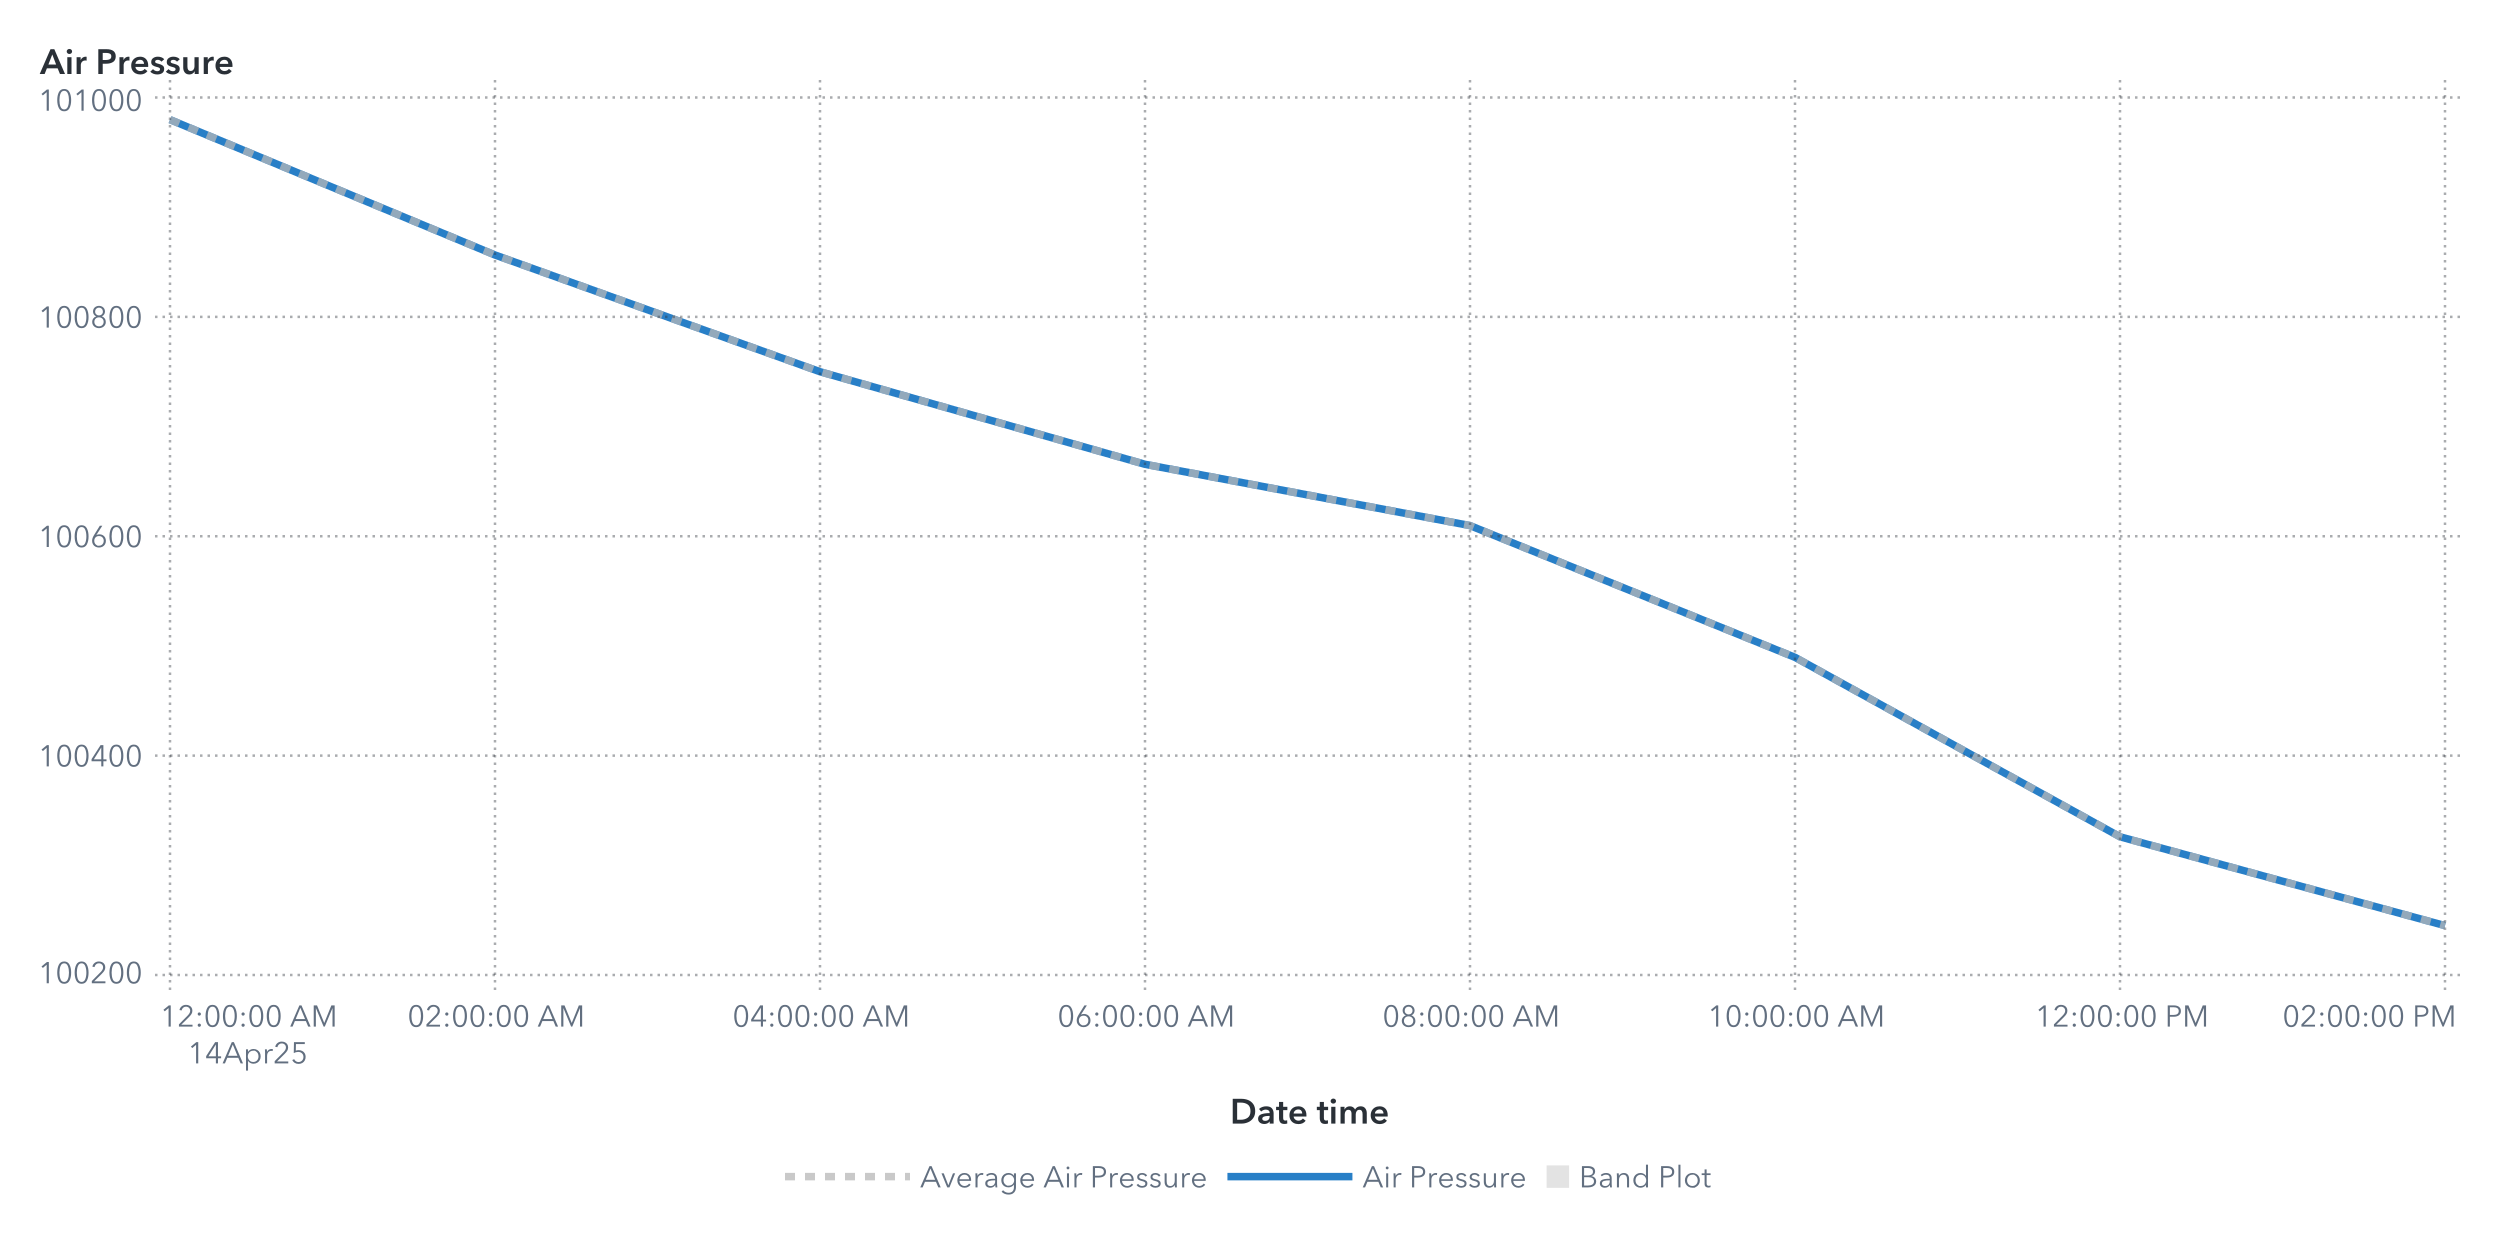
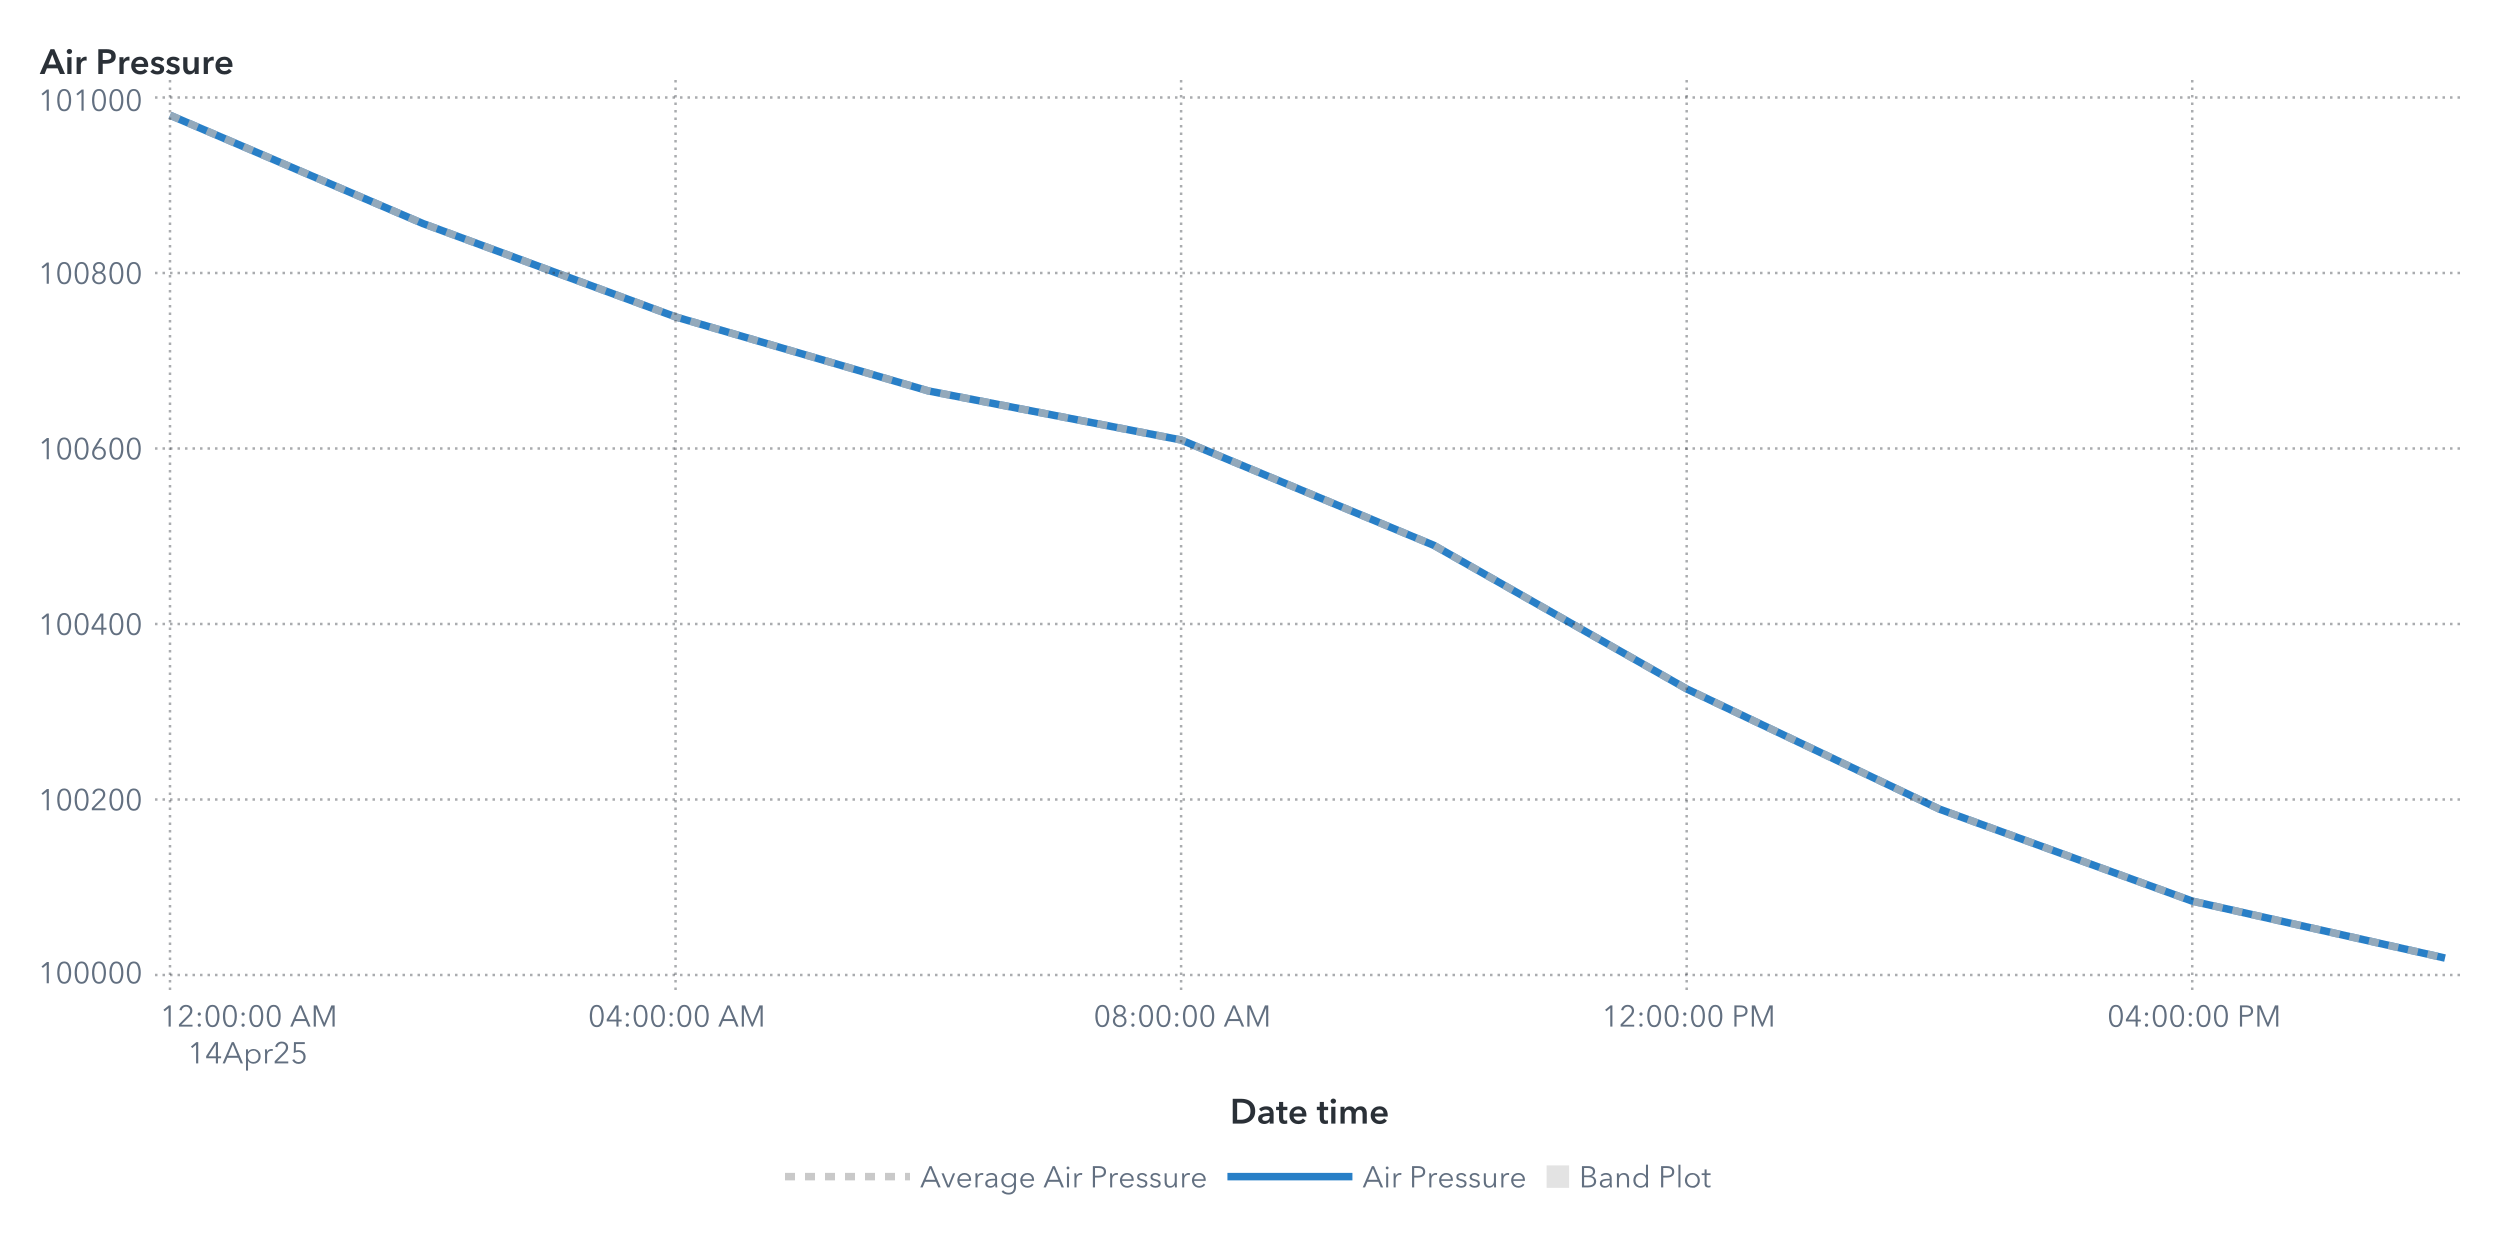
<svg xmlns="http://www.w3.org/2000/svg" xmlns:xlink="http://www.w3.org/1999/xlink" version="1.1" width="1000" height="500" viewBox="0 0 1000 500">
  <rect x="0" y="0" width="1000" height="500" fill="#ffffff">
</rect>
  <g>
    <rect x="0" y="0" rx="5" ry="5" width="1000.0" height="500.0" fill="#ffffff" opacity="0">
</rect>
    <rect x="0" y="0" rx="5" ry="5" width="1000.0" height="500.0" fill="#ffffff" opacity="0">
</rect>
    <rect x="0" y="0" rx="5" ry="5" width="1000.0" height="500.0" fill="#ffffff" opacity="0">
</rect>
    <rect x="0" y="0" rx="5" ry="5" width="1000.0" height="500.0" fill="#ffffff" opacity="0">
</rect>
    <g transform=" translate(16.0 -16.0)">
      <defs>
        <clipPath id="ClipPath0">
          <rect x="46" y="46" width="925" height="366">
</rect>
        </clipPath>
      </defs>
      <g clip-path="url(#ClipPath0)">
        <defs>
          <clipPath id="ClipPath1">
            <rect x="46" y="48" width="923" height="364">
</rect>
          </clipPath>
        </defs>
        <g clip-path="url(#ClipPath1)">
          <g transform="">
-             <polyline id="Polyline_19" points="52.0,63.86  182.0,118.0  312.0,164.69  442.0,201.72  572.0,226.24  702.0,278.94  832.0,350.72  962.0,386.26 " fill="none" stroke="#287fc7" stroke-width="3.0">
+             <polyline id="Polyline_21" points="52.0,62.09  153.11,105.4  254.22,142.75  355.33,172.37  456.44,192.0  557.56,234.15  658.67,291.57  759.78,339.66  860.89,376.45  962.0,399.23 " fill="none" stroke="#287fc7" stroke-width="3.0">
</polyline>
          </g>
          <g transform="">
-             <polyline id="Polyline_36" points="52.0,63.86  182.0,118.0  312.0,164.69  442.0,201.72  572.0,226.24  702.0,278.94  832.0,350.72  962.0,386.26 " fill="none" stroke="#b7b7b7" stroke-width="3.0" stroke-dasharray="4,4" opacity="0.75">
+             <polyline id="Polyline_42" points="52.0,62.09  153.11,105.4  254.22,142.75  355.33,172.37  456.44,192.0  557.56,234.15  658.67,291.57  759.78,339.66  860.89,376.45  962.0,399.23 " fill="none" stroke="#b7b7b7" stroke-width="3.0" stroke-dasharray="4,4" opacity="0.75">
</polyline>
          </g>
          <g transform="">
</g>
        </g>
        <path d="M46.0 406.0L969.0 406.0" stroke="#2a3037" stroke-dasharray="1,2" fill="none" opacity="0.4">
</path>
-         <path d="M46.0 318.25L969.0 318.25" stroke="#2a3037" stroke-dasharray="1,2" fill="none" opacity="0.4">
- </path>
-         <path d="M46.0 230.5L969.0 230.5" stroke="#2a3037" stroke-dasharray="1,2" fill="none" opacity="0.4">
- </path>
-         <path d="M46.0 142.75L969.0 142.75" stroke="#2a3037" stroke-dasharray="1,2" fill="none" opacity="0.4">
+         <path d="M46.0 335.8L969.0 335.8" stroke="#2a3037" stroke-dasharray="1,2" fill="none" opacity="0.4">
+ </path>
+         <path d="M46.0 265.6L969.0 265.6" stroke="#2a3037" stroke-dasharray="1,2" fill="none" opacity="0.4">
+ </path>
+         <path d="M46.0 195.4L969.0 195.4" stroke="#2a3037" stroke-dasharray="1,2" fill="none" opacity="0.4">
+ </path>
+         <path d="M46.0 125.2L969.0 125.2" stroke="#2a3037" stroke-dasharray="1,2" fill="none" opacity="0.4">
</path>
        <path d="M46.0 55.0L969.0 55.0" stroke="#2a3037" stroke-dasharray="1,2" fill="none" opacity="0.4">
</path>
        <path d="M52.0 412.0L52.0 48.0" stroke="#2a3037" stroke-dasharray="1,2" fill="none" opacity="0.4">
</path>
-         <path d="M182.0 412.0L182.0 48.0" stroke="#2a3037" stroke-dasharray="1,2" fill="none" opacity="0.4">
- </path>
-         <path d="M312.0 412.0L312.0 48.0" stroke="#2a3037" stroke-dasharray="1,2" fill="none" opacity="0.4">
- </path>
-         <path d="M442.0 412.0L442.0 48.0" stroke="#2a3037" stroke-dasharray="1,2" fill="none" opacity="0.4">
- </path>
-         <path d="M572.0 412.0L572.0 48.0" stroke="#2a3037" stroke-dasharray="1,2" fill="none" opacity="0.4">
- </path>
-         <path d="M702.0 412.0L702.0 48.0" stroke="#2a3037" stroke-dasharray="1,2" fill="none" opacity="0.4">
- </path>
-         <path d="M832.0 412.0L832.0 48.0" stroke="#2a3037" stroke-dasharray="1,2" fill="none" opacity="0.4">
- </path>
-         <path d="M962.0 412.0L962.0 48.0" stroke="#2a3037" stroke-dasharray="1,2" fill="none" opacity="0.4">
+         <path d="M254.22 412.0L254.22 48.0" stroke="#2a3037" stroke-dasharray="1,2" fill="none" opacity="0.4">
+ </path>
+         <path d="M456.44 412.0L456.44 48.0" stroke="#2a3037" stroke-dasharray="1,2" fill="none" opacity="0.4">
+ </path>
+         <path d="M658.67 412.0L658.67 48.0" stroke="#2a3037" stroke-dasharray="1,2" fill="none" opacity="0.4">
+ </path>
+         <path d="M860.89 412.0L860.89 48.0" stroke="#2a3037" stroke-dasharray="1,2" fill="none" opacity="0.4">
</path>
      </g>
      <defs>
        <clipPath id="ClipPath2">
          <rect x="0" y="49" width="46" height="363">
</rect>
        </clipPath>
      </defs>
      <g clip-path="url(#ClipPath2)">
        <g fill="#626f80" stroke="#626f80" transform="translate(-0.76 409.3) scale(0.012 -0.012)">
          <defs>
            <path id="g49/TT0" d="M358.0 0 L286.0 0 L286.0 619.0 L158.0 510.0 L114.0 560.0 L294.0 708.0 L358.0 708.0 L358.0 0Z">
</path>
          </defs>
          <use x="0" y="0" xlink:href="#g49/TT0" />
          <defs>
            <path id="g48/TT0" d="M522.0 353.0Q 522.0,195.0  467.0,88.5 T 290.0,-18.0 Q 167.0,-18.0  112.5,88.5 T 58.0,353.0 Q 58.0,512.0  112.5,619.0 T 290.0,726.0 Q 412.0,726.0  467.0,618.5 T 522.0,353.0 Z M131.0 353.0Q 131.0,226.0  167.5,135.0 T 290.0,44.0 Q 375.0,44.0  412.0,135.5 T 449.0,353.0 Q 449.0,480.0  412.0,572.5 T 290.0,665.0 Q 204.0,665.0  167.5,573.0 T 131.0,353.0 Z">
</path>
          </defs>
          <use x="580.0" y="0" xlink:href="#g48/TT0" />
          <use x="1160.0" y="0" xlink:href="#g48/TT0" />
+           <use x="1740.0" y="0" xlink:href="#g48/TT0" />
+           <use x="2320.0" y="0" xlink:href="#g48/TT0" />
+           <use x="2900.0" y="0" xlink:href="#g48/TT0" />
+         </g>
+         <text id="Text_74" x="41.0" y="409.3" font-size="9.0pt" font-family="Avenir Next for SAS" fill="#626f80" text-anchor="end" opacity="0">
+ 100000</text>
+         <g fill="#626f80" stroke="#626f80" transform="translate(-0.76 340.1) scale(0.012 -0.012)">
+           <use x="0" y="0" xlink:href="#g49/TT0" />
+           <use x="580.0" y="0" xlink:href="#g48/TT0" />
+           <use x="1160.0" y="0" xlink:href="#g48/TT0" />
          <defs>
            <path id="g50/TT0" d="M51.0 0 L51.0 75.0 L341.0 368.0Q 380.0,408.0  403.0,447.0 T 426.0,530.0 Q 426.0,590.0  385.5,627.5 T 286.0,665.0 Q 230.0,665.0  191.0,630.0 T 140.0,539.0  L69.0 553.0Q 84.0,629.0  144.0,677.5 T 286.0,726.0 Q 344.0,726.0  392.5,703.5 T 470.0,637.0 T 499.0,531.0 Q 499.0,469.0  470.0,421.5 T 384.0,317.0  L129.0 64.0 L504.0 64.0 L504.0 0 L51.0 0Z">
</path>
          </defs>
          <use x="1740.0" y="0" xlink:href="#g50/TT0" />
          <use x="2320.0" y="0" xlink:href="#g48/TT0" />
          <use x="2900.0" y="0" xlink:href="#g48/TT0" />
        </g>
-         <text id="Text_62" x="41.0" y="409.3" font-size="9.0pt" font-family="Avenir Next for SAS" fill="#626f80" text-anchor="end" opacity="0">
+         <text id="Text_75" x="41.0" y="340.1" font-size="9.0pt" font-family="Avenir Next for SAS" fill="#626f80" text-anchor="end" opacity="0">
100200</text>
-         <g fill="#626f80" stroke="#626f80" transform="translate(-0.76 322.55) scale(0.012 -0.012)">
+         <g fill="#626f80" stroke="#626f80" transform="translate(-0.76 269.9) scale(0.012 -0.012)">
          <use x="0" y="0" xlink:href="#g49/TT0" />
          <use x="580.0" y="0" xlink:href="#g48/TT0" />
          <use x="1160.0" y="0" xlink:href="#g48/TT0" />
          <defs>
            <path id="g52/TT0" d="M436.0 234.0 L540.0 234.0 L540.0 171.0 L436.0 171.0 L436.0 0 L366.0 0 L366.0 171.0 L42.0 171.0 L42.0 241.0 L342.0 708.0 L436.0 708.0 L436.0 234.0Z M366.0 627.0 L364.0 627.0 L117.0 234.0 L366.0 234.0 L366.0 627.0Z">
</path>
          </defs>
          <use x="1740.0" y="0" xlink:href="#g52/TT0" />
          <use x="2320.0" y="0" xlink:href="#g48/TT0" />
          <use x="2900.0" y="0" xlink:href="#g48/TT0" />
        </g>
-         <text id="Text_63" x="41.0" y="322.55" font-size="9.0pt" font-family="Avenir Next for SAS" fill="#626f80" text-anchor="end" opacity="0">
+         <text id="Text_76" x="41.0" y="269.9" font-size="9.0pt" font-family="Avenir Next for SAS" fill="#626f80" text-anchor="end" opacity="0">
100400</text>
-         <g fill="#626f80" stroke="#626f80" transform="translate(-0.76 234.8) scale(0.012 -0.012)">
+         <g fill="#626f80" stroke="#626f80" transform="translate(-0.76 199.7) scale(0.012 -0.012)">
          <use x="0" y="0" xlink:href="#g49/TT0" />
          <use x="580.0" y="0" xlink:href="#g48/TT0" />
          <use x="1160.0" y="0" xlink:href="#g48/TT0" />
          <defs>
            <path id="g54/TT0" d="M203.0 397.0Q 218.0,409.0  247.0,416.0 T 304.0,423.0 Q 365.0,423.0  414.5,395.5 T 492.0,318.0 T 520.0,205.0 Q 520.0,140.0  490.5,89.5 T 408.5,10.5 T 290.0,-18.0 Q 224.0,-18.0  171.5,10.5 T 89.5,89.5 T 60.0,205.0 Q 60.0,255.0  77.0,301.5 T 124.0,397.0  L317.0 708.0 L400.0 708.0 L201.0 399.0 L203.0 397.0Z M290.0 43.0Q 336.0,43.0  372.0,64.0 T 428.0,122.0 T 448.0,205.0 Q 448.0,275.0  405.0,320.0 T 290.0,365.0 Q 218.0,365.0  175.0,320.0 T 132.0,205.0 Q 132.0,159.0  152.0,122.0 T 208.0,64.0 T 244.0,43.0 Z">
</path>
          </defs>
          <use x="1740.0" y="0" xlink:href="#g54/TT0" />
          <use x="2320.0" y="0" xlink:href="#g48/TT0" />
          <use x="2900.0" y="0" xlink:href="#g48/TT0" />
        </g>
-         <text id="Text_64" x="41.0" y="234.8" font-size="9.0pt" font-family="Avenir Next for SAS" fill="#626f80" text-anchor="end" opacity="0">
+         <text id="Text_77" x="41.0" y="199.7" font-size="9.0pt" font-family="Avenir Next for SAS" fill="#626f80" text-anchor="end" opacity="0">
100600</text>
-         <g fill="#626f80" stroke="#626f80" transform="translate(-0.76 147.05) scale(0.012 -0.012)">
+         <g fill="#626f80" stroke="#626f80" transform="translate(-0.76 129.5) scale(0.012 -0.012)">
          <use x="0" y="0" xlink:href="#g49/TT0" />
          <use x="580.0" y="0" xlink:href="#g48/TT0" />
          <use x="1160.0" y="0" xlink:href="#g48/TT0" />
          <defs>
            <path id="g56/TT0" d="M517.0 186.0Q 517.0,126.0  486.0,79.5 T 403.0,7.5 T 290.0,-18.0 Q 229.0,-18.0  177.0,7.5 T 94.0,79.5 T 63.0,186.0 Q 63.0,256.0  100.5,306.5 T 197.0,375.0  L197.0 377.0Q 150.0,393.0  120.0,437.5 T 90.0,537.0 Q 90.0,593.0  117.0,636.0 T 190.0,702.5 T 290.0,726.0 Q 344.0,726.0  390.0,702.5 T 463.0,636.0 T 490.0,537.0 Q 490.0,482.0  460.0,437.5 T 383.0,377.0  L383.0 375.0Q 442.0,358.0  479.5,307.0 T 517.0,186.0 Z M290.0 406.0Q 345.0,406.0  382.5,442.0 T 420.0,533.0 Q 420.0,590.0  383.0,627.5 T 290.0,665.0 Q 234.0,665.0  197.0,627.5 T 160.0,533.0 Q 160.0,478.0  197.5,442.0 T 290.0,406.0 Z M290.0 43.0Q 359.0,43.0  402.0,86.0 T 445.0,194.0 Q 445.0,258.0  402.0,300.0 T 290.0,342.0 Q 221.0,342.0  178.0,300.0 T 135.0,194.0 Q 135.0,129.0  178.0,86.0 T 290.0,43.0 Z">
</path>
          </defs>
          <use x="1740.0" y="0" xlink:href="#g56/TT0" />
          <use x="2320.0" y="0" xlink:href="#g48/TT0" />
          <use x="2900.0" y="0" xlink:href="#g48/TT0" />
        </g>
-         <text id="Text_65" x="41.0" y="147.05" font-size="9.0pt" font-family="Avenir Next for SAS" fill="#626f80" text-anchor="end" opacity="0">
+         <text id="Text_78" x="41.0" y="129.5" font-size="9.0pt" font-family="Avenir Next for SAS" fill="#626f80" text-anchor="end" opacity="0">
100800</text>
        <g fill="#626f80" stroke="#626f80" transform="translate(-0.76 60.3) scale(0.012 -0.012)">
          <use x="0" y="0" xlink:href="#g49/TT0" />
          <use x="580.0" y="0" xlink:href="#g48/TT0" />
          <use x="1160.0" y="0" xlink:href="#g49/TT0" />
          <use x="1740.0" y="0" xlink:href="#g48/TT0" />
          <use x="2320.0" y="0" xlink:href="#g48/TT0" />
          <use x="2900.0" y="0" xlink:href="#g48/TT0" />
        </g>
-         <text id="Text_66" x="41.0" y="60.3" font-size="9.0pt" font-family="Avenir Next for SAS" fill="#626f80" text-anchor="end" opacity="0">
+         <text id="Text_79" x="41.0" y="60.3" font-size="9.0pt" font-family="Avenir Next for SAS" fill="#626f80" text-anchor="end" opacity="0">
101000</text>
      </g>
      <g fill="#2a3037" stroke="#2a3037" transform="translate(0 45.59) scale(0.014 -0.014)">
        <defs>
          <path id="g65/TT1" d="M300.0 708.0 L409.0 708.0 L714.0 0 L570.0 0 L504.0 162.0 L197.0 162.0 L133.0 0 L-8.0 0 L300.0 708.0Z M460.0 270.0 L351.0 558.0 L240.0 270.0 L460.0 270.0Z">
</path>
        </defs>
        <use x="0" y="0" xlink:href="#g65/TT1" />
        <defs>
          <path id="g105/TT1" d="M133.0 715.0Q 166.0,715.0  188.5,694.5 T 211.0,643.0 Q 211.0,612.0  188.5,591.5 T 133.0,571.0 Q 101.0,571.0  79.0,592.5 T 57.0,643.0 Q 57.0,672.0  79.0,693.5 T 133.0,715.0 Z M74.0 480.0 L194.0 480.0 L194.0 0 L74.0 0 L74.0 480.0Z">
</path>
        </defs>
        <use x="706.0" y="0" xlink:href="#g105/TT1" />
        <defs>
          <path id="g114/TT1" d="M187.0 480.0 L187.0 400.0 L189.0 400.0Q 209.0,443.0  246.0,468.5 T 329.0,494.0 Q 346.0,494.0  358.0,491.0  L358.0 381.0Q 338.0,386.0  321.0,386.0 Q 272.0,386.0  243.0,363.0 T 203.0,310.5 T 192.0,257.0  L192.0 0 L72.0 0 L72.0 480.0 L187.0 480.0Z">
</path>
        </defs>
        <use x="974.0" y="0" xlink:href="#g114/TT1" />
        <defs>
          <path id="g80/TT1" d="M309.0 708.0Q 576.0,708.0  576.0,503.0 Q 576.0,393.0  500.0,343.0 T 301.0,293.0  L204.0 293.0 L204.0 0 L78.0 0 L78.0 708.0 L309.0 708.0Z M449.0 503.0Q 449.0,560.0  407.5,581.0 T 296.0,602.0  L204.0 602.0 L204.0 399.0 L292.0 399.0Q 363.0,399.0  406.0,422.0 T 449.0,503.0 Z">
</path>
        </defs>
        <use x="1588.0" y="0" xlink:href="#g80/TT1" />
        <use x="2198.0" y="0" xlink:href="#g114/TT1" />
        <defs>
          <path id="g101/TT1" d="M529.0 202.0 L164.0 202.0Q 168.0,152.0  208.0,118.0 T 301.0,84.0 Q 384.0,84.0  428.0,146.0  L508.0 82.0Q 437.0,-14.0  302.0,-14.0 Q 228.0,-14.0  169.5,16.5 T 77.5,104.0 T 44.0,237.0 Q 44.0,313.0  77.0,371.5 T 168.0,462.0 T 298.0,494.0 Q 402.0,494.0  466.0,427.0 T 530.0,234.0 Q 530.0,213.0  529.0,202.0 Z M297.0 404.0Q 244.0,404.0  206.0,371.0 T 164.0,288.0  L410.0 288.0Q 410.0,338.0  381.0,371.0 T 297.0,404.0 Z">
</path>
        </defs>
        <use x="2562.0" y="0" xlink:href="#g101/TT1" />
        <defs>
          <path id="g115/TT1" d="M230.0 404.0Q 198.0,404.0  175.5,391.0 T 153.0,352.0 Q 153.0,327.0  176.0,315.0 T 257.0,289.0 Q 325.0,273.0  368.5,241.0 T 412.0,146.0 Q 412.0,64.0  355.5,25.0 T 212.0,-14.0 Q 155.0,-14.0  102.0,7.0 T 15.0,65.0  L94.0 139.0Q 114.0,112.0  146.5,95.5 T 217.0,79.0 Q 248.0,79.0  271.0,93.0 T 294.0,136.0 Q 294.0,164.0  269.5,177.5 T 184.0,205.0 Q 119.0,221.0  80.5,250.5 T 42.0,341.0 Q 42.0,416.0  98.0,455.0 T 233.0,494.0 Q 287.0,494.0  336.0,475.0 T 413.0,421.0  L335.0 352.0Q 318.0,374.0  290.0,389.0 T 230.0,404.0 Z">
</path>
        </defs>
        <use x="3136.0" y="0" xlink:href="#g115/TT1" />
        <use x="3580.0" y="0" xlink:href="#g115/TT1" />
        <defs>
          <path id="g117/TT1" d="M396.0 0 L396.0 77.0 L394.0 77.0Q 377.0,39.0  336.5,12.5 T 245.0,-14.0 Q 157.0,-14.0  112.5,42.5 T 68.0,180.0  L68.0 480.0 L188.0 480.0 L188.0 214.0Q 188.0,86.0  278.0,86.0 Q 332.0,86.0  361.0,124.5 T 390.0,216.0  L390.0 480.0 L510.0 480.0 L510.0 0 L396.0 0Z">
</path>
        </defs>
        <use x="4024.0" y="0" xlink:href="#g117/TT1" />
        <use x="4606.0" y="0" xlink:href="#g114/TT1" />
        <use x="4970.0" y="0" xlink:href="#g101/TT1" />
      </g>
-       <text id="Text_67" x="0" y="45.59" font-size="10.5pt" font-family="Avenir Next for SAS" font-weight="bold" fill="#2a3037" text-anchor="start" opacity="0">
+       <text id="Text_80" x="0" y="45.59" font-size="10.5pt" font-family="Avenir Next for SAS" font-weight="bold" fill="#2a3037" text-anchor="start" opacity="0">
Air Pressure</text>
      <defs>
        <clipPath id="ClipPath3">
          <rect x="46" y="412" width="922" height="57">
</rect>
        </clipPath>
      </defs>
      <g clip-path="url(#ClipPath3)">
        <g fill="#626f80" stroke="#626f80" transform="translate(48.0 426.65) scale(0.012 -0.012)">
          <use x="0" y="0" xlink:href="#g49/TT0" />
          <use x="580.0" y="0" xlink:href="#g50/TT0" />
          <defs>
            <path id="g58/TT0" d="M150.0 366.0Q 127.0,366.0  111.5,382.0 T 96.0,420.0 Q 96.0,442.0  111.5,458.0 T 150.0,474.0 Q 173.0,474.0  188.5,458.0 T 204.0,420.0 Q 204.0,398.0  188.5,382.0 T 150.0,366.0 Z M150.0 -6.0Q 127.0,-6.0  111.5,10.0 T 96.0,48.0 Q 96.0,70.0  111.5,86.0 T 150.0,102.0 Q 173.0,102.0  188.5,86.0 T 204.0,48.0 Q 204.0,26.0  188.5,10.0 T 150.0,-6.0 Z">
</path>
          </defs>
          <use x="1160.0" y="0" xlink:href="#g58/TT0" />
          <use x="1460.0" y="0" xlink:href="#g48/TT0" />
          <use x="2040.0" y="0" xlink:href="#g48/TT0" />
          <use x="2620.0" y="0" xlink:href="#g58/TT0" />
          <use x="2920.0" y="0" xlink:href="#g48/TT0" />
          <use x="3500.0" y="0" xlink:href="#g48/TT0" />
          <defs>
            <path id="g65/TT0" d="M89.0 0 L10.0 0 L316.0 708.0 L386.0 708.0 L690.0 0 L610.0 0 L532.0 186.0 L166.0 186.0 L89.0 0Z M193.0 252.0 L505.0 252.0 L349.0 628.0 L193.0 252.0Z">
</path>
          </defs>
          <use x="4330.0" y="0" xlink:href="#g65/TT0" />
          <defs>
            <path id="g77/TT0" d="M444.0 122.0 L445.0 122.0 L682.0 708.0 L792.0 708.0 L792.0 0 L720.0 0 L720.0 615.0 L718.0 615.0 L462.0 0 L424.0 0 L168.0 615.0 L166.0 615.0 L166.0 0 L94.0 0 L94.0 708.0 L204.0 708.0 L444.0 122.0Z">
</path>
          </defs>
          <use x="5030.0" y="0" xlink:href="#g77/TT0" />
        </g>
        <text x="83.0" y="426.65" font-size="9.0pt" font-family="Avenir Next for SAS" fill="#626f80" text-anchor="middle" opacity="0">
12:00:00 AM</text>
        <g fill="#626f80" stroke="#626f80" transform="translate(59.0 441.35) scale(0.012 -0.012)">
          <use x="0" y="0" xlink:href="#g49/TT0" />
          <use x="580.0" y="0" xlink:href="#g52/TT0" />
          <use x="1160.0" y="0" xlink:href="#g65/TT0" />
          <defs>
            <path id="g112/TT0" d="M90.0 -240.0 L90.0 468.0 L158.0 468.0 L158.0 387.0 L161.0 387.0Q 189.0,431.0  237.0,455.5 T 337.0,480.0 Q 408.0,480.0  463.5,447.5 T 549.0,359.0 T 579.0,234.0 Q 579.0,165.0  549.0,109.0 T 463.5,20.5 T 337.0,-12.0 Q 286.0,-12.0  238.0,12.0 T 161.0,79.0  L158.0 79.0 L158.0 -240.0 L90.0 -240.0Z M330.0 423.0Q 278.0,423.0  237.0,398.0 T 173.0,330.0 T 150.0,234.0 Q 150.0,181.0  173.0,138.0 T 237.0,70.5 T 330.0,46.0 Q 385.0,46.0  425.0,71.0 T 486.0,138.5 T 507.0,234.0 Q 507.0,287.0  486.0,330.0 T 425.0,398.0 T 385.0,423.0 Z">
</path>
          </defs>
          <use x="1860.0" y="0" xlink:href="#g112/TT0" />
          <defs>
            <path id="g114/TT0" d="M86.0 468.0 L151.0 468.0Q 155.0,418.0  155.0,388.0  L157.0 388.0Q 177.0,429.0  217.5,454.5 T 307.0,480.0 Q 334.0,480.0  352.0,475.0  L343.0 411.0Q 337.0,413.0  322.5,415.0 T 295.0,417.0 Q 236.0,417.0  197.0,372.5 T 158.0,240.0  L158.0 0 L90.0 0 L90.0 365.0Q 90.0,425.0  86.0,468.0 Z">
</path>
          </defs>
          <use x="2495.0" y="0" xlink:href="#g114/TT0" />
          <use x="2855.0" y="0" xlink:href="#g50/TT0" />
          <defs>
            <path id="g53/TT0" d="M180.0 644.0 L175.0 425.0Q 219.0,441.0  273.0,441.0 Q 339.0,441.0  391.5,413.0 T 473.5,334.5 T 503.0,219.0 Q 503.0,151.0  473.5,97.0 T 390.5,12.5 T 268.0,-18.0 Q 194.0,-18.0  140.0,16.0 T 56.0,111.0  L121.0 140.0Q 140.0,96.0  179.0,70.0 T 264.0,44.0 Q 311.0,44.0  349.0,66.0 T 408.5,126.5 T 430.0,212.0 Q 430.0,289.0  380.5,335.5 T 254.0,382.0 Q 180.0,382.0  107.0,343.0  L114.0 708.0 L475.0 708.0 L475.0 644.0 L180.0 644.0Z">
</path>
          </defs>
          <use x="3435.0" y="0" xlink:href="#g53/TT0" />
        </g>
        <text x="83.0" y="441.35" font-size="9.0pt" font-family="Avenir Next for SAS" fill="#626f80" text-anchor="middle" opacity="0">
14Apr25</text>
-         <g fill="#626f80" stroke="#626f80" transform="translate(147.0 426.65) scale(0.012 -0.012)">
-           <use x="0" y="0" xlink:href="#g48/TT0" />
-           <use x="580.0" y="0" xlink:href="#g50/TT0" />
-           <use x="1160.0" y="0" xlink:href="#g58/TT0" />
-           <use x="1460.0" y="0" xlink:href="#g48/TT0" />
-           <use x="2040.0" y="0" xlink:href="#g48/TT0" />
-           <use x="2620.0" y="0" xlink:href="#g58/TT0" />
-           <use x="2920.0" y="0" xlink:href="#g48/TT0" />
-           <use x="3500.0" y="0" xlink:href="#g48/TT0" />
-           <use x="4330.0" y="0" xlink:href="#g65/TT0" />
-           <use x="5030.0" y="0" xlink:href="#g77/TT0" />
-         </g>
-         <text x="182.0" y="426.65" font-size="9.0pt" font-family="Avenir Next for SAS" fill="#626f80" text-anchor="middle" opacity="0">
- 02:00:00 AM</text>
-         <g fill="#626f80" stroke="#626f80" transform="translate(277.0 426.65) scale(0.012 -0.012)">
+         <g fill="#626f80" stroke="#626f80" transform="translate(219.22 426.65) scale(0.012 -0.012)">
          <use x="0" y="0" xlink:href="#g48/TT0" />
          <use x="580.0" y="0" xlink:href="#g52/TT0" />
          <use x="1160.0" y="0" xlink:href="#g58/TT0" />
          <use x="1460.0" y="0" xlink:href="#g48/TT0" />
          <use x="2040.0" y="0" xlink:href="#g48/TT0" />
          <use x="2620.0" y="0" xlink:href="#g58/TT0" />
          <use x="2920.0" y="0" xlink:href="#g48/TT0" />
          <use x="3500.0" y="0" xlink:href="#g48/TT0" />
          <use x="4330.0" y="0" xlink:href="#g65/TT0" />
          <use x="5030.0" y="0" xlink:href="#g77/TT0" />
        </g>
-         <text x="312.0" y="426.65" font-size="9.0pt" font-family="Avenir Next for SAS" fill="#626f80" text-anchor="middle" opacity="0">
+         <text x="254.22" y="426.65" font-size="9.0pt" font-family="Avenir Next for SAS" fill="#626f80" text-anchor="middle" opacity="0">
04:00:00 AM</text>
-         <g fill="#626f80" stroke="#626f80" transform="translate(407.0 426.65) scale(0.012 -0.012)">
-           <use x="0" y="0" xlink:href="#g48/TT0" />
-           <use x="580.0" y="0" xlink:href="#g54/TT0" />
-           <use x="1160.0" y="0" xlink:href="#g58/TT0" />
-           <use x="1460.0" y="0" xlink:href="#g48/TT0" />
-           <use x="2040.0" y="0" xlink:href="#g48/TT0" />
-           <use x="2620.0" y="0" xlink:href="#g58/TT0" />
-           <use x="2920.0" y="0" xlink:href="#g48/TT0" />
-           <use x="3500.0" y="0" xlink:href="#g48/TT0" />
-           <use x="4330.0" y="0" xlink:href="#g65/TT0" />
-           <use x="5030.0" y="0" xlink:href="#g77/TT0" />
-         </g>
-         <text x="442.0" y="426.65" font-size="9.0pt" font-family="Avenir Next for SAS" fill="#626f80" text-anchor="middle" opacity="0">
- 06:00:00 AM</text>
-         <g fill="#626f80" stroke="#626f80" transform="translate(537.0 426.65) scale(0.012 -0.012)">
+         <g fill="#626f80" stroke="#626f80" transform="translate(421.44 426.65) scale(0.012 -0.012)">
          <use x="0" y="0" xlink:href="#g48/TT0" />
          <use x="580.0" y="0" xlink:href="#g56/TT0" />
          <use x="1160.0" y="0" xlink:href="#g58/TT0" />
          <use x="1460.0" y="0" xlink:href="#g48/TT0" />
          <use x="2040.0" y="0" xlink:href="#g48/TT0" />
          <use x="2620.0" y="0" xlink:href="#g58/TT0" />
          <use x="2920.0" y="0" xlink:href="#g48/TT0" />
          <use x="3500.0" y="0" xlink:href="#g48/TT0" />
          <use x="4330.0" y="0" xlink:href="#g65/TT0" />
          <use x="5030.0" y="0" xlink:href="#g77/TT0" />
        </g>
-         <text x="572.0" y="426.65" font-size="9.0pt" font-family="Avenir Next for SAS" fill="#626f80" text-anchor="middle" opacity="0">
+         <text x="456.44" y="426.65" font-size="9.0pt" font-family="Avenir Next for SAS" fill="#626f80" text-anchor="middle" opacity="0">
08:00:00 AM</text>
-         <g fill="#626f80" stroke="#626f80" transform="translate(667.0 426.65) scale(0.012 -0.012)">
-           <use x="0" y="0" xlink:href="#g49/TT0" />
-           <use x="580.0" y="0" xlink:href="#g48/TT0" />
-           <use x="1160.0" y="0" xlink:href="#g58/TT0" />
-           <use x="1460.0" y="0" xlink:href="#g48/TT0" />
-           <use x="2040.0" y="0" xlink:href="#g48/TT0" />
-           <use x="2620.0" y="0" xlink:href="#g58/TT0" />
-           <use x="2920.0" y="0" xlink:href="#g48/TT0" />
-           <use x="3500.0" y="0" xlink:href="#g48/TT0" />
-           <use x="4330.0" y="0" xlink:href="#g65/TT0" />
-           <use x="5030.0" y="0" xlink:href="#g77/TT0" />
-         </g>
-         <text x="702.0" y="426.65" font-size="9.0pt" font-family="Avenir Next for SAS" fill="#626f80" text-anchor="middle" opacity="0">
- 10:00:00 AM</text>
-         <g fill="#626f80" stroke="#626f80" transform="translate(798.0 426.65) scale(0.012 -0.012)">
+         <g fill="#626f80" stroke="#626f80" transform="translate(624.67 426.65) scale(0.012 -0.012)">
          <use x="0" y="0" xlink:href="#g49/TT0" />
          <use x="580.0" y="0" xlink:href="#g50/TT0" />
          <use x="1160.0" y="0" xlink:href="#g58/TT0" />
          <use x="1460.0" y="0" xlink:href="#g48/TT0" />
          <use x="2040.0" y="0" xlink:href="#g48/TT0" />
          <use x="2620.0" y="0" xlink:href="#g58/TT0" />
          <use x="2920.0" y="0" xlink:href="#g48/TT0" />
          <use x="3500.0" y="0" xlink:href="#g48/TT0" />
          <defs>
            <path id="g80/TT0" d="M294.0 708.0Q 405.0,708.0  469.0,660.0 T 533.0,519.0 Q 533.0,426.0  468.0,377.5 T 292.0,329.0  L166.0 329.0 L166.0 0 L94.0 0 L94.0 708.0 L294.0 708.0Z M288.0 390.0Q 372.0,390.0  416.5,423.0 T 461.0,519.0 Q 461.0,583.0  416.5,614.5 T 288.0,646.0  L166.0 646.0 L166.0 390.0 L288.0 390.0Z">
</path>
          </defs>
          <use x="4330.0" y="0" xlink:href="#g80/TT0" />
          <use x="4910.0" y="0" xlink:href="#g77/TT0" />
        </g>
-         <text x="832.0" y="426.65" font-size="9.0pt" font-family="Avenir Next for SAS" fill="#626f80" text-anchor="middle" opacity="0">
+         <text x="658.67" y="426.65" font-size="9.0pt" font-family="Avenir Next for SAS" fill="#626f80" text-anchor="middle" opacity="0">
12:00:00 PM</text>
-         <g fill="#626f80" stroke="#626f80" transform="translate(897.0 426.65) scale(0.012 -0.012)">
+         <g fill="#626f80" stroke="#626f80" transform="translate(826.89 426.65) scale(0.012 -0.012)">
          <use x="0" y="0" xlink:href="#g48/TT0" />
-           <use x="580.0" y="0" xlink:href="#g50/TT0" />
+           <use x="580.0" y="0" xlink:href="#g52/TT0" />
          <use x="1160.0" y="0" xlink:href="#g58/TT0" />
          <use x="1460.0" y="0" xlink:href="#g48/TT0" />
          <use x="2040.0" y="0" xlink:href="#g48/TT0" />
          <use x="2620.0" y="0" xlink:href="#g58/TT0" />
          <use x="2920.0" y="0" xlink:href="#g48/TT0" />
          <use x="3500.0" y="0" xlink:href="#g48/TT0" />
          <use x="4330.0" y="0" xlink:href="#g80/TT0" />
          <use x="4910.0" y="0" xlink:href="#g77/TT0" />
        </g>
-         <text x="931.0" y="426.65" font-size="9.0pt" font-family="Avenir Next for SAS" fill="#626f80" text-anchor="middle" opacity="0">
- 02:00:00 PM</text>
+         <text x="860.89" y="426.65" font-size="9.0pt" font-family="Avenir Next for SAS" fill="#626f80" text-anchor="middle" opacity="0">
+ 04:00:00 PM</text>
      </g>
      <g fill="#2a3037" stroke="#2a3037" transform="translate(476.0 465.44) scale(0.014 -0.014)">
        <defs>
          <path id="g68/TT1" d="M329.0 708.0Q 430.0,708.0  518.5,673.0 T 663.5,558.5 T 720.0,354.0 Q 720.0,237.0  663.0,157.0 T 516.5,38.5 T 329.0,0  L78.0 0 L78.0 708.0 L329.0 708.0Z M585.0 354.0Q 585.0,492.0  506.0,546.0 T 309.0,600.0  L204.0 600.0 L204.0 110.0 L309.0 110.0Q 424.0,110.0  504.5,166.5 T 585.0,354.0 Z">
</path>
        </defs>
        <use x="0" y="0" xlink:href="#g68/TT1" />
        <defs>
          <path id="g97/TT1" d="M367.0 61.0Q 349.0,29.0  308.5,8.5 T 218.0,-12.0 Q 175.0,-12.0  134.0,3.0 T 65.5,51.5 T 38.0,137.0 Q 38.0,233.0  131.0,266.5 T 368.0,300.0  L368.0 312.0Q 368.0,354.0  337.0,377.0 T 258.0,400.0 Q 221.0,400.0  186.0,384.5 T 127.0,345.0  L65.0 418.0Q 105.0,455.0  158.5,474.5 T 268.0,494.0 Q 385.0,494.0  433.5,436.0 T 482.0,292.0  L482.0 0 L370.0 0 L370.0 61.0 L367.0 61.0Z M341.0 219.0Q 158.0,219.0  158.0,139.0 Q 158.0,107.0  182.5,93.0 T 242.0,79.0 Q 303.0,79.0  335.5,111.5 T 368.0,202.0  L368.0 219.0 L341.0 219.0Z">
</path>
        </defs>
        <use x="764.0" y="0" xlink:href="#g97/TT1" />
        <defs>
          <path id="g116/TT1" d="M3.0 480.0 L87.0 480.0 L87.0 619.0 L205.0 619.0 L205.0 480.0 L325.0 480.0 L325.0 384.0 L205.0 384.0 L205.0 161.0Q 205.0,125.0  218.0,106.0 T 268.0,87.0 Q 299.0,87.0  319.0,97.0  L323.0 3.0Q 289.0,-10.0  243.0,-10.0 Q 155.0,-10.0  121.0,35.5 T 87.0,160.0  L87.0 384.0 L3.0 384.0 L3.0 480.0Z">
</path>
        </defs>
        <use x="1314.0" y="0" xlink:href="#g116/TT1" />
        <use x="1654.0" y="0" xlink:href="#g101/TT1" />
        <use x="2478.0" y="0" xlink:href="#g116/TT1" />
        <use x="2818.0" y="0" xlink:href="#g105/TT1" />
        <defs>
          <path id="g109/TT1" d="M822.0 300.0 L822.0 0 L702.0 0 L702.0 266.0Q 702.0,394.0  612.0,394.0 Q 560.0,394.0  533.0,354.5 T 506.0,262.0  L506.0 0 L386.0 0 L386.0 290.0Q 386.0,337.0  363.5,365.5 T 297.0,394.0 Q 246.0,394.0  219.0,355.5 T 192.0,264.0  L192.0 0 L72.0 0 L72.0 480.0 L186.0 480.0 L186.0 403.0 L188.0 403.0Q 205.0,442.0  244.0,468.0 T 337.0,494.0 Q 390.0,494.0  428.0,470.0 T 487.0,403.0 Q 511.0,447.0  551.5,470.5 T 645.0,494.0 Q 733.0,494.0  777.5,437.5 T 822.0,300.0 Z">
</path>
        </defs>
        <use x="3086.0" y="0" xlink:href="#g109/TT1" />
        <use x="3976.0" y="0" xlink:href="#g101/TT1" />
      </g>
-       <text id="Text_69" x="507.0" y="465.44" font-size="10.5pt" font-family="Avenir Next for SAS" font-weight="bold" fill="#2a3037" text-anchor="middle" opacity="0">
+       <text id="Text_82" x="507.0" y="465.44" font-size="10.5pt" font-family="Avenir Next for SAS" font-weight="bold" fill="#2a3037" text-anchor="middle" opacity="0">
Date time</text>
    </g>
    <g transform=" translate(16.0 -16.0)">
</g>
    <g transform=" translate(16.0 -16.0)">
</g>
    <g transform=" translate(16.0 -16.0)">
      <rect x="292.0" y="473.3" rx="5" ry="5" width="382.42" height="26.7" fill="#ffffff">
</rect>
      <path d="M298.0 486.65L348.0 486.65" stroke="#b7b7b7" stroke-dasharray="4,4" stroke-width="3.0" fill="none" opacity="0.75">
</path>
      <g fill="#626f80" stroke="#626f80" transform="translate(352.0 490.95) scale(0.012 -0.012)">
        <use x="0" y="0" xlink:href="#g65/TT0" />
        <defs>
          <path id="g118/TT0" d="M282.0 0 L207.0 0 L16.0 468.0 L92.0 468.0 L244.0 72.0 L246.0 72.0 L399.0 468.0 L472.0 468.0 L282.0 0Z">
</path>
        </defs>
        <use x="700.0" y="0" xlink:href="#g118/TT0" />
        <defs>
          <path id="g101/TT0" d="M515.0 216.0 L127.0 216.0Q 128.0,169.0  150.5,130.5 T 212.0,69.0 T 298.0,46.0 Q 347.0,46.0  387.0,69.5 T 448.0,127.0  L499.0 87.0Q 421.0,-12.0  298.0,-12.0 Q 229.0,-12.0  174.0,20.0 T 87.5,108.0 T 56.0,234.0 Q 56.0,303.0  87.0,359.5 T 172.0,448.0 T 292.0,480.0 Q 363.0,480.0  413.5,449.5 T 490.0,366.0 T 516.0,248.0 Q 516.0,228.0  515.0,216.0 Z M292.0 423.0Q 248.0,423.0  211.5,402.0 T 153.0,345.5 T 128.0,270.0  L447.0 270.0Q 444.0,338.0  403.5,380.5 T 292.0,423.0 Z">
</path>
        </defs>
        <use x="1188.0" y="0" xlink:href="#g101/TT0" />
        <use x="1760.0" y="0" xlink:href="#g114/TT0" />
        <defs>
          <path id="g97/TT0" d="M260.0 423.0Q 220.0,423.0  183.0,408.0 T 121.0,368.0  L83.0 413.0Q 113.0,443.0  161.0,461.5 T 267.0,480.0 Q 347.0,480.0  398.0,436.0 T 449.0,310.0  L449.0 105.0Q 449.0,42.0  457.0,0  L396.0 0Q 389.0,40.0  389.0,76.0  L387.0 76.0Q 355.0,30.0  314.5,9.0 T 217.0,-12.0 Q 178.0,-12.0  141.0,2.5 T 79.5,49.0 T 55.0,130.0 Q 55.0,198.0  99.0,232.0 T 212.5,276.5 T 385.0,287.0  L385.0 302.0Q 385.0,362.0  353.0,392.5 T 260.0,423.0 Z M125.0 133.0Q 125.0,87.0  157.0,65.5 T 235.0,44.0 Q 304.0,44.0  344.5,89.0 T 385.0,199.0  L385.0 234.0 L365.0 234.0Q 259.0,234.0  192.0,213.5 T 125.0,133.0 Z">
</path>
        </defs>
        <use x="2120.0" y="0" xlink:href="#g97/TT0" />
        <defs>
          <path id="g103/TT0" d="M294.0 -180.0Q 389.0,-180.0  433.0,-129.0 T 477.0,4.0  L477.0 92.0 L475.0 92.0Q 449.0,50.0  399.5,25.0 T 298.0,0 Q 226.0,0  171.0,30.5 T 86.0,115.5 T 56.0,238.0 Q 56.0,305.0  86.5,360.0 T 172.0,447.5 T 298.0,480.0 Q 351.0,480.0  399.5,455.5 T 475.0,387.0  L477.0 387.0 L477.0 468.0 L545.0 468.0 L545.0 4.0Q 545.0,-56.0  523.0,-110.5 T 444.0,-202.5 T 291.0,-240.0 Q 227.0,-240.0  167.5,-215.0 T 66.0,-146.0  L115.0 -94.0Q 144.0,-131.0  193.0,-155.5 T 294.0,-180.0 Z M305.0 58.0Q 357.0,58.0  398.0,81.0 T 462.0,145.5 T 485.0,240.0 Q 485.0,289.0  461.5,331.0 T 397.0,398.0 T 305.0,423.0 Q 250.0,423.0  210.0,398.0 T 149.0,331.5 T 128.0,240.0 Q 128.0,190.0  149.0,148.5 T 210.0,82.5 T 250.0,58.0 Z">
</path>
        </defs>
        <use x="2654.0" y="0" xlink:href="#g103/TT0" />
        <use x="3286.0" y="0" xlink:href="#g101/TT0" />
        <use x="4108.0" y="0" xlink:href="#g65/TT0" />
        <defs>
          <path id="g105/TT0" d="M125.0 600.0Q 106.0,600.0  91.5,614.0 T 77.0,648.0 Q 77.0,668.0  91.5,682.0 T 125.0,696.0 Q 144.0,696.0  158.5,682.0 T 173.0,648.0 Q 173.0,628.0  158.5,614.0 T 125.0,600.0 Z M159.0 0 L91.0 0 L91.0 468.0 L159.0 468.0 L159.0 0Z">
</path>
        </defs>
        <use x="4808.0" y="0" xlink:href="#g105/TT0" />
        <use x="5058.0" y="0" xlink:href="#g114/TT0" />
        <use x="5668.0" y="0" xlink:href="#g80/TT0" />
        <use x="6248.0" y="0" xlink:href="#g114/TT0" />
        <use x="6608.0" y="0" xlink:href="#g101/TT0" />
        <defs>
          <path id="g115/TT0" d="M224.0 423.0Q 183.0,423.0  154.0,404.5 T 125.0,350.0 Q 125.0,318.0  151.0,300.0 T 237.0,270.0 Q 320.0,253.0  359.5,220.0 T 399.0,133.0 Q 399.0,59.0  347.5,23.5 T 223.0,-12.0 Q 167.0,-12.0  118.0,11.0 T 38.0,79.0  L92.0 119.0Q 111.0,87.0  146.5,66.5 T 222.0,46.0 Q 270.0,46.0  301.0,65.5 T 332.0,128.0 Q 332.0,163.0  299.5,182.0 T 194.0,218.0 Q 136.0,232.0  98.0,258.5 T 60.0,344.0 Q 60.0,411.0  108.5,445.5 T 227.0,480.0 Q 277.0,480.0  323.0,457.5 T 391.0,396.0  L339.0 357.0Q 324.0,387.0  293.0,405.0 T 224.0,423.0 Z">
</path>
        </defs>
        <use x="7180.0" y="0" xlink:href="#g115/TT0" />
        <use x="7624.0" y="0" xlink:href="#g115/TT0" />
        <defs>
          <path id="g117/TT0" d="M426.0 80.0 L424.0 80.0Q 405.0,40.0  359.5,14.0 T 264.0,-12.0 Q 177.0,-12.0  131.5,40.0 T 86.0,181.0  L86.0 468.0 L154.0 468.0 L154.0 209.0Q 154.0,130.0  182.5,87.5 T 281.0,45.0 Q 319.0,45.0  351.0,65.5 T 403.0,127.0 T 423.0,228.0  L423.0 468.0 L491.0 468.0 L491.0 103.0Q 491.0,43.0  495.0,0  L430.0 0Q 426.0,50.0  426.0,80.0 Z">
</path>
        </defs>
        <use x="8068.0" y="0" xlink:href="#g117/TT0" />
        <use x="8649.0" y="0" xlink:href="#g114/TT0" />
        <use x="9009.0" y="0" xlink:href="#g101/TT0" />
      </g>
      <text x="352.0" y="490.95" font-size="9.0pt" font-family="Avenir Next for SAS" fill="#626f80" text-anchor="start" opacity="0">
Average Air Pressure</text>
      <path d="M474.97 486.65L524.97 486.65Z" stroke="#287fc7" stroke-width="3.0" fill="none">
</path>
      <g fill="#626f80" stroke="#626f80" transform="translate(528.97 490.95) scale(0.012 -0.012)">
        <use x="0" y="0" xlink:href="#g65/TT0" />
        <use x="700.0" y="0" xlink:href="#g105/TT0" />
        <use x="950.0" y="0" xlink:href="#g114/TT0" />
        <use x="1560.0" y="0" xlink:href="#g80/TT0" />
        <use x="2140.0" y="0" xlink:href="#g114/TT0" />
        <use x="2500.0" y="0" xlink:href="#g101/TT0" />
        <use x="3072.0" y="0" xlink:href="#g115/TT0" />
        <use x="3516.0" y="0" xlink:href="#g115/TT0" />
        <use x="3960.0" y="0" xlink:href="#g117/TT0" />
        <use x="4541.0" y="0" xlink:href="#g114/TT0" />
        <use x="4901.0" y="0" xlink:href="#g101/TT0" />
      </g>
      <text x="528.97" y="490.95" font-size="9.0pt" font-family="Avenir Next for SAS" fill="#626f80" text-anchor="start" opacity="0">
Air Pressure</text>
      <rect x="602.65" y="482.15" width="9.0" height="9.0" fill="#d1d1d1" opacity="0.6">
</rect>
      <g fill="#626f80" stroke="#626f80" transform="translate(615.65 490.95) scale(0.012 -0.012)">
        <defs>
          <path id="g66/TT0" d="M305.0 708.0Q 401.0,708.0  467.0,666.0 T 533.0,527.0 Q 533.0,471.0  498.5,429.5 T 408.0,375.0  L408.0 373.0Q 479.0,365.0  523.5,318.0 T 568.0,196.0 Q 568.0,137.0  536.0,93.0 T 444.0,24.5 T 304.0,0  L94.0 0 L94.0 708.0 L305.0 708.0Z M311.0 398.0Q 372.0,398.0  416.5,428.0 T 461.0,522.0 Q 461.0,586.0  414.0,616.0 T 291.0,646.0  L166.0 646.0 L166.0 398.0 L311.0 398.0Z M300.0 62.0Q 385.0,62.0  440.0,96.0 T 495.0,200.0 Q 495.0,269.0  448.0,304.0 T 313.0,339.0  L166.0 339.0 L166.0 62.0 L300.0 62.0Z">
</path>
        </defs>
        <use x="0" y="0" xlink:href="#g66/TT0" />
        <use x="636.0" y="0" xlink:href="#g97/TT0" />
        <defs>
          <path id="g110/TT0" d="M155.0 388.0 L157.0 388.0Q 176.0,428.0  221.5,454.0 T 317.0,480.0 Q 404.0,480.0  449.5,428.0 T 495.0,287.0  L495.0 0 L427.0 0 L427.0 259.0Q 427.0,338.0  398.5,380.5 T 300.0,423.0 Q 262.0,423.0  230.0,402.5 T 178.0,341.0 T 158.0,240.0  L158.0 0 L90.0 0 L90.0 365.0Q 90.0,425.0  86.0,468.0  L151.0 468.0Q 155.0,418.0  155.0,388.0 Z">
</path>
        </defs>
        <use x="1170.0" y="0" xlink:href="#g110/TT0" />
        <defs>
          <path id="g100/TT0" d="M298.0 -12.0Q 227.0,-12.0  171.5,20.5 T 86.0,109.0 T 56.0,234.0 Q 56.0,303.0  86.0,359.0 T 171.5,447.5 T 298.0,480.0 Q 350.0,480.0  398.0,455.5 T 475.0,387.0  L477.0 387.0 L477.0 756.0 L545.0 756.0 L545.0 0 L477.0 0 L477.0 79.0 L475.0 79.0Q 446.0,36.0  398.0,12.0 T 298.0,-12.0 Z M305.0 46.0Q 357.0,46.0  398.0,70.5 T 462.0,138.0 T 485.0,234.0 Q 485.0,287.0  462.0,330.0 T 398.0,398.0 T 305.0,423.0 Q 250.0,423.0  210.0,398.0 T 149.0,330.0 T 128.0,234.0 Q 128.0,181.0  149.0,138.5 T 210.0,71.0 T 250.0,46.0 Z">
</path>
        </defs>
        <use x="1751.0" y="0" xlink:href="#g100/TT0" />
        <use x="2638.0" y="0" xlink:href="#g80/TT0" />
        <defs>
          <path id="g108/TT0" d="M160.0 0 L92.0 0 L92.0 756.0 L160.0 756.0 L160.0 0Z">
</path>
        </defs>
        <use x="3218.0" y="0" xlink:href="#g108/TT0" />
        <defs>
          <path id="g111/TT0" d="M305.0 -12.0Q 234.0,-12.0  177.0,20.0 T 88.0,108.0 T 56.0,234.0 Q 56.0,304.0  88.0,360.0 T 177.0,448.0 T 305.0,480.0 Q 377.0,480.0  434.0,448.0 T 523.0,360.0 T 555.0,234.0 Q 555.0,164.0  523.0,108.0 T 434.0,20.0 T 377.0,-12.0 Z M305.0 423.0Q 252.0,423.0  212.0,398.0 T 150.0,330.0 T 128.0,234.0 Q 128.0,181.0  150.0,138.5 T 212.0,71.0 T 305.0,46.0 Q 358.0,46.0  398.5,71.0 T 461.0,138.5 T 483.0,234.0 Q 483.0,287.0  461.0,330.0 T 398.5,398.0 T 358.0,423.0 Z">
</path>
        </defs>
        <use x="3470.0" y="0" xlink:href="#g111/TT0" />
        <defs>
          <path id="g116/TT0" d="M169.0 411.0 L169.0 138.0Q 169.0,89.0  187.0,70.5 T 239.0,52.0 Q 268.0,52.0  298.0,67.0  L301.0 8.0Q 264.0,-6.0  221.0,-6.0 Q 173.0,-6.0  137.0,22.0 T 101.0,119.0  L101.0 411.0 L4.0 411.0 L4.0 468.0 L101.0 468.0 L101.0 600.0 L169.0 600.0 L169.0 468.0 L301.0 468.0 L301.0 411.0 L169.0 411.0Z">
</path>
        </defs>
        <use x="4081.0" y="0" xlink:href="#g116/TT0" />
      </g>
      <text x="615.65" y="490.95" font-size="9.0pt" font-family="Avenir Next for SAS" fill="#626f80" text-anchor="start" opacity="0">
Band Plot</text>
    </g>
  </g>
</svg>
